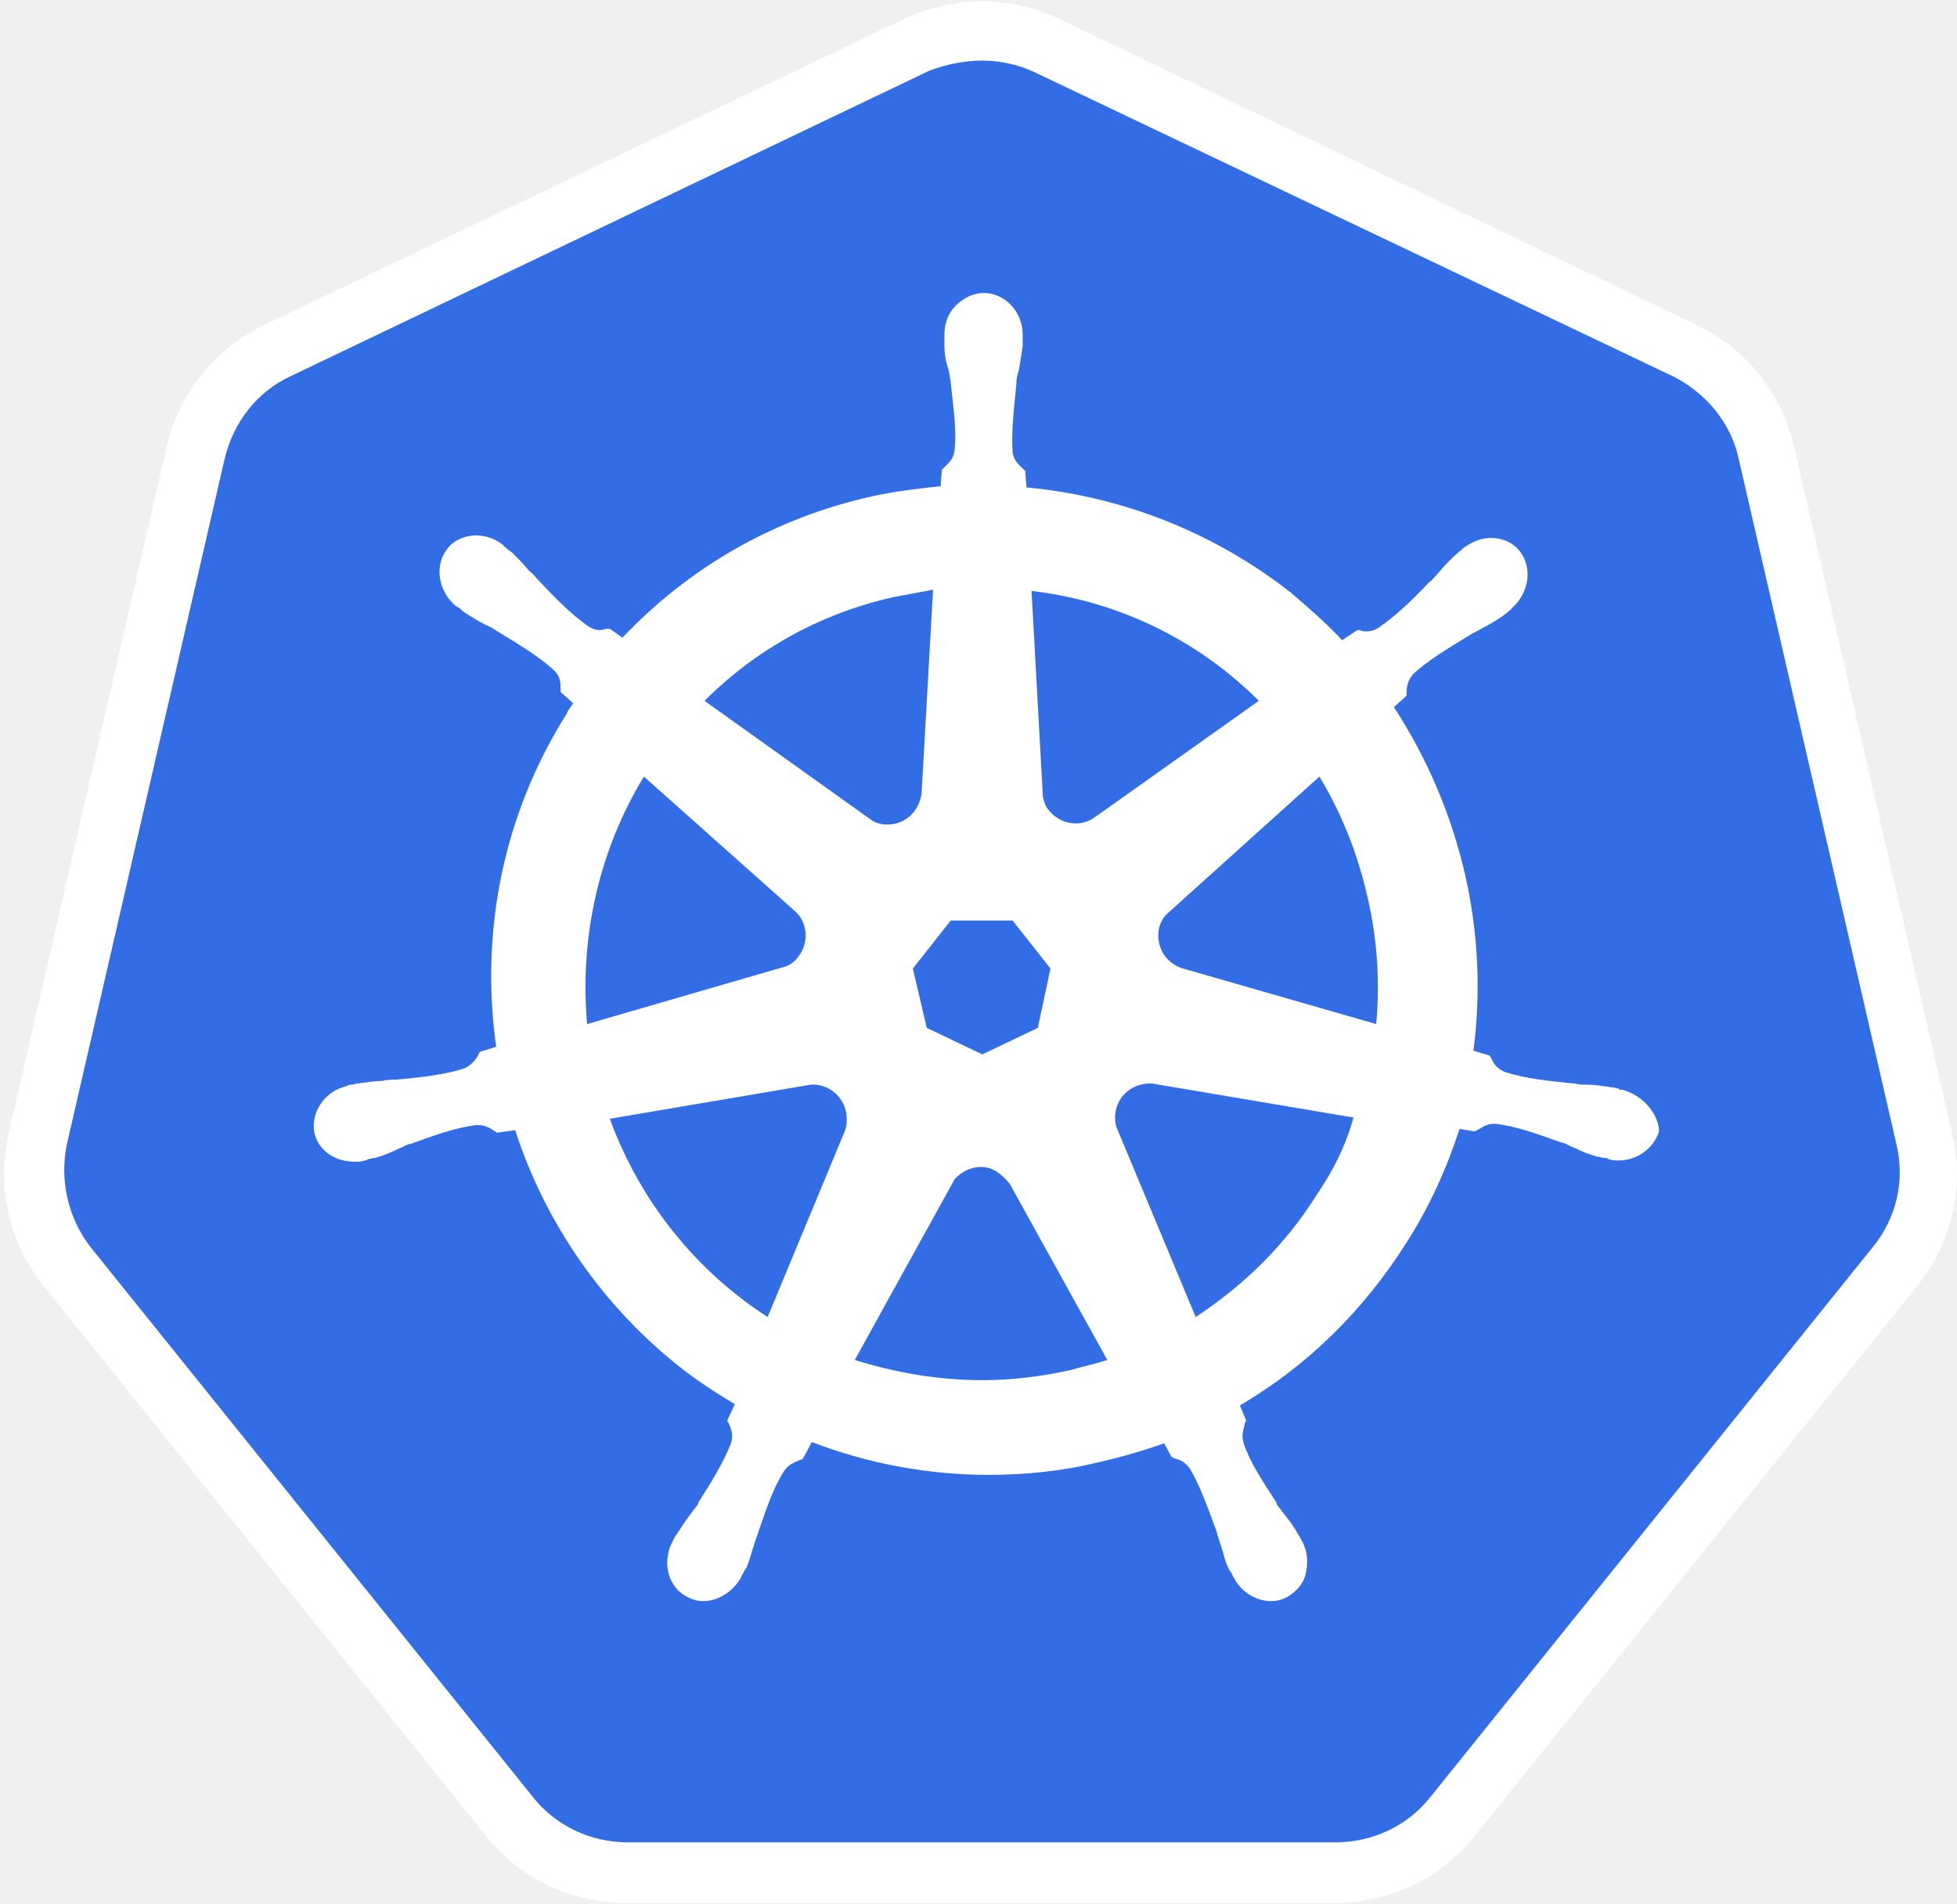
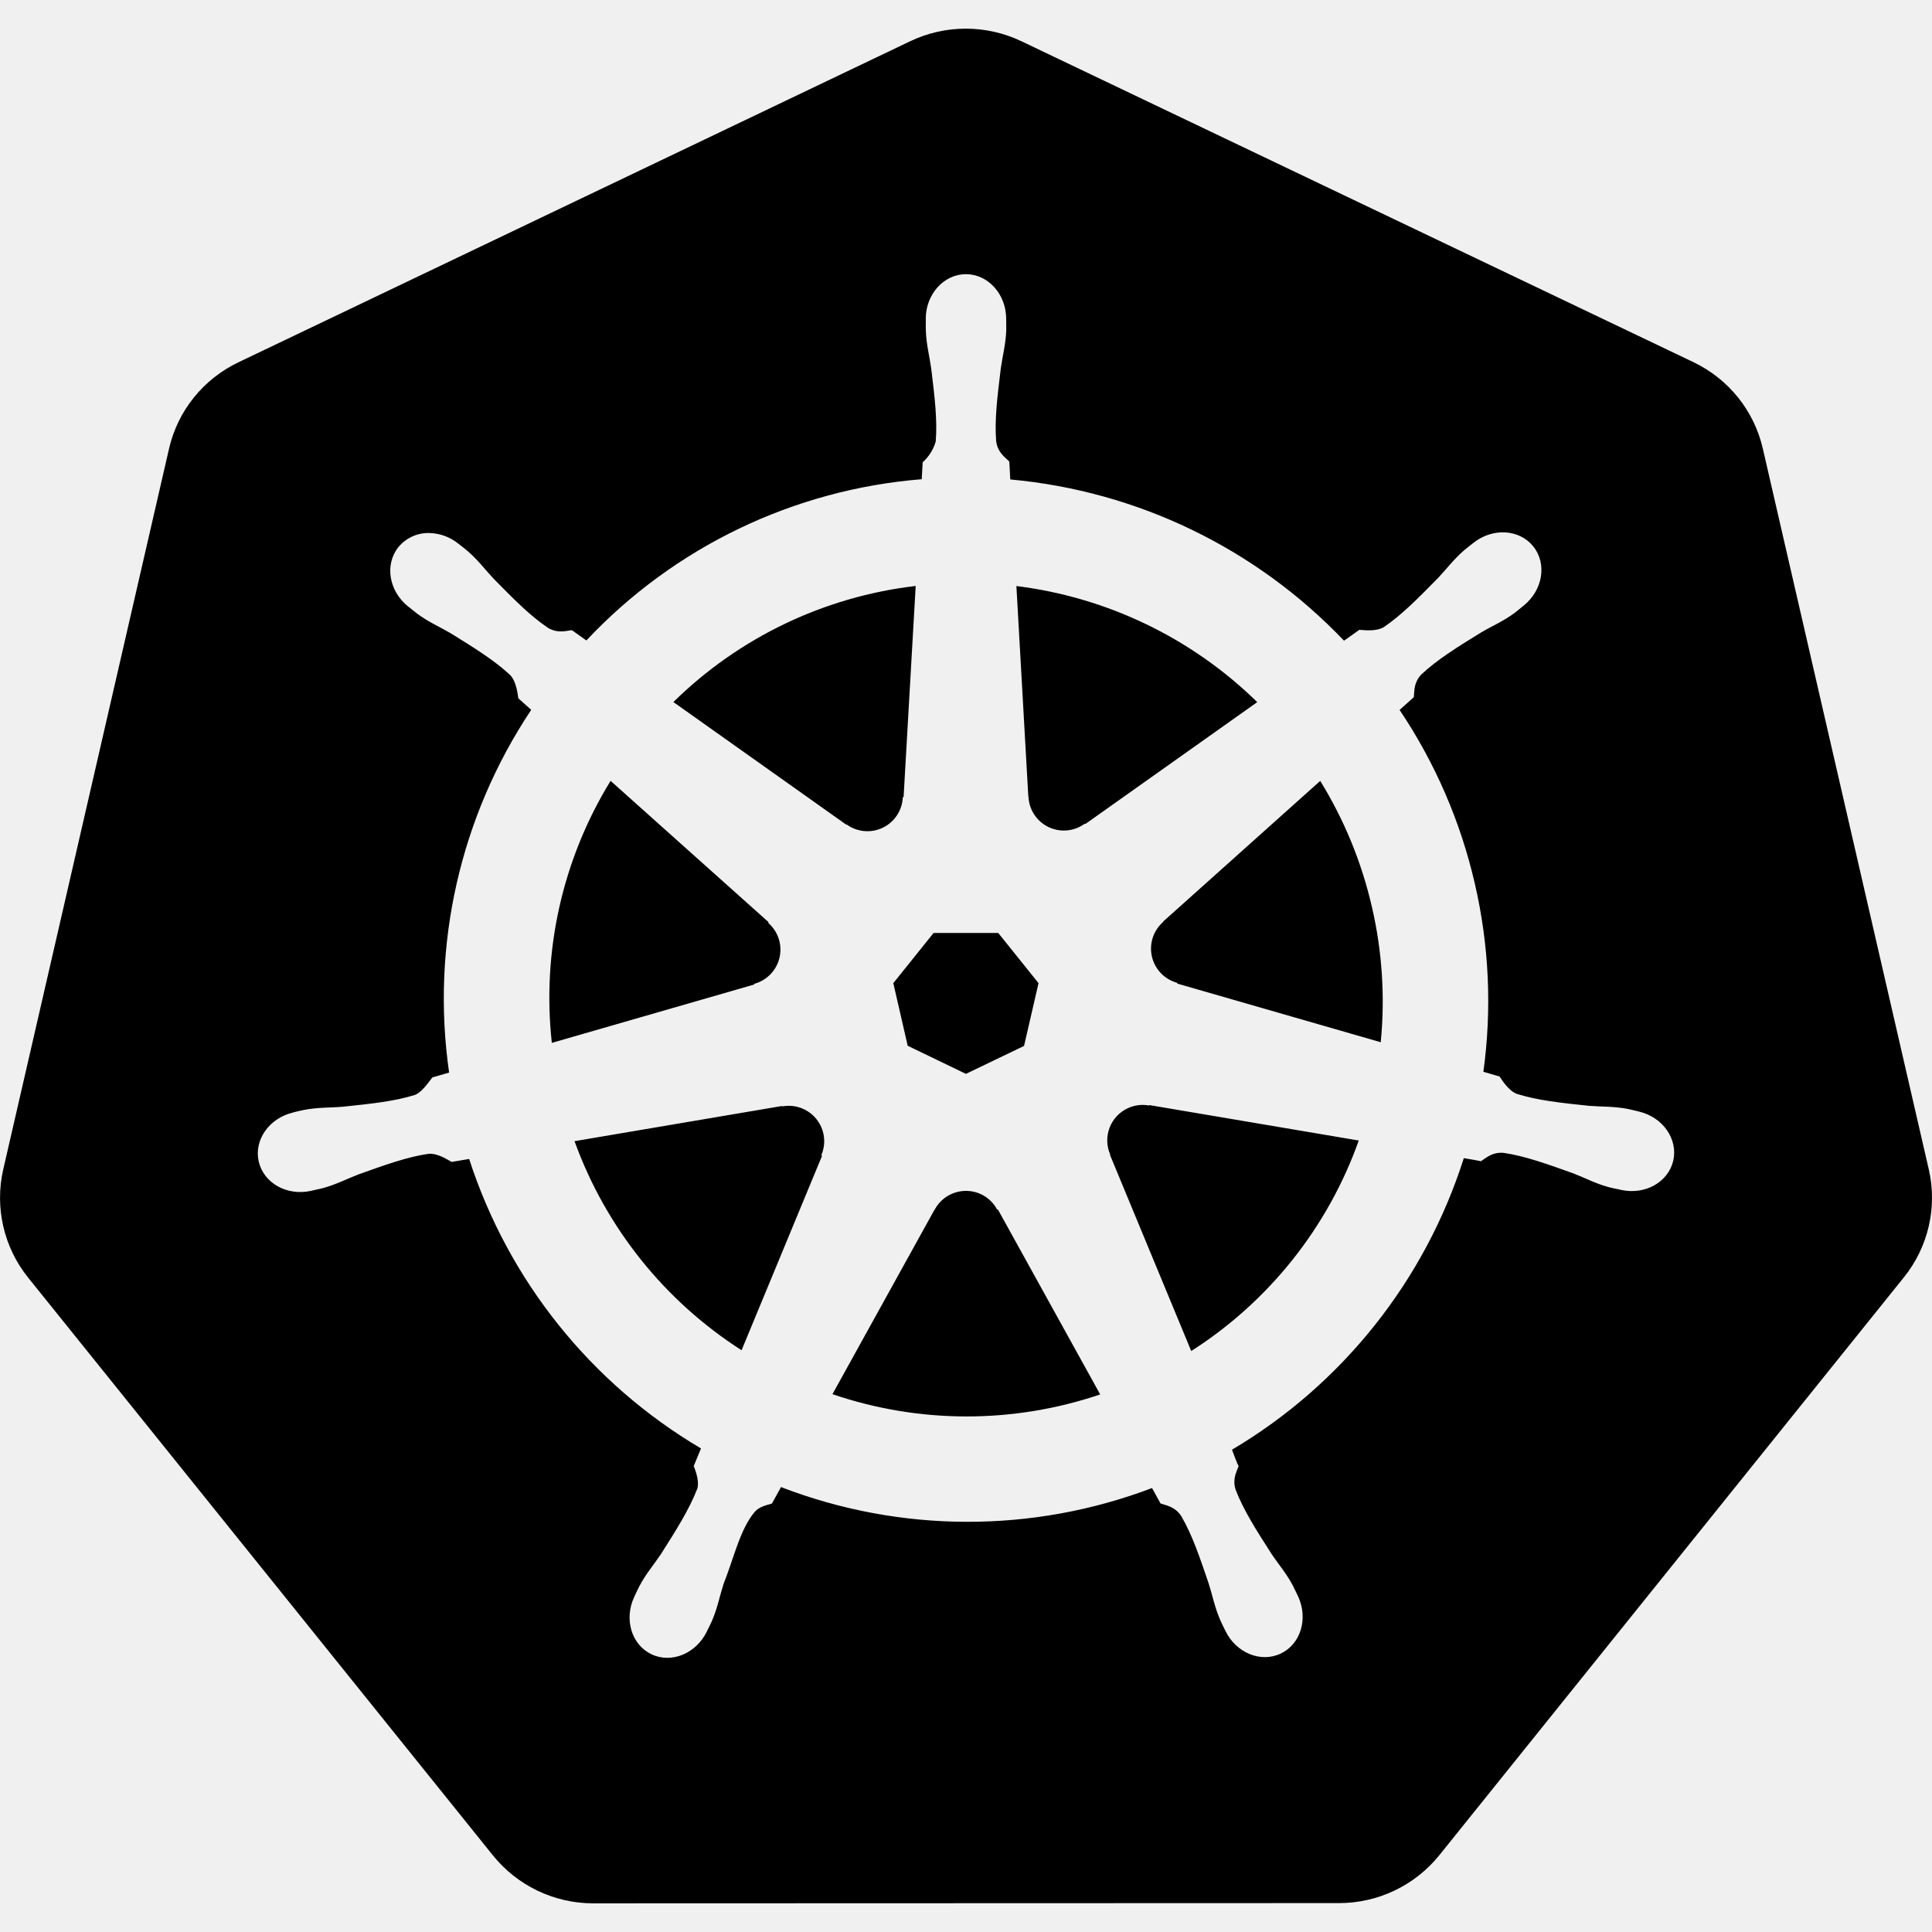
- <svg xmlns="http://www.w3.org/2000/svg" width="256" height="249" preserveAspectRatio="xMidYMid" viewBox="0 0 256 249">
-   <path fill="#326de6" d="M82.085 244.934c-5.946 0-11.561-2.642-15.36-7.432L8.92 165.657c-3.799-4.79-5.285-10.9-3.799-16.847l20.645-89.682c1.321-5.946 5.285-10.736 10.736-13.378l83.571-39.97c2.643-1.32 5.616-1.981 8.589-1.981s5.945.66 8.588 1.982l83.572 39.804c5.45 2.642 9.414 7.432 10.735 13.378l20.645 89.682c1.322 5.946 0 12.057-3.798 16.847l-57.807 71.845c-3.799 4.624-9.414 7.432-15.36 7.432z" />
-   <path fill="#fff" d="M128.495 7.928c2.313 0 4.625.495 6.772 1.486l83.572 39.804c4.294 2.147 7.597 6.111 8.588 10.736l20.645 89.682c1.156 4.79 0 9.745-3.138 13.543l-57.806 71.846c-2.973 3.798-7.598 5.945-12.387 5.945H82.085c-4.79 0-9.414-2.147-12.387-5.945l-57.806-71.846c-2.973-3.798-4.13-8.753-3.138-13.543l20.645-89.682c1.156-4.79 4.294-8.754 8.588-10.736L121.56 9.25c2.147-.826 4.624-1.321 6.936-1.321m0-7.763c-3.468 0-6.936.826-10.24 2.312l-83.571 39.97c-6.607 3.138-11.231 8.918-12.883 16.02L1.156 148.15c-1.651 7.102 0 14.369 4.625 20.15l57.806 71.845c4.46 5.615 11.231 8.753 18.333 8.753h92.655c7.102 0 13.874-3.138 18.333-8.753l57.807-71.846c4.624-5.615 6.276-13.047 4.624-20.15l-20.645-89.682c-1.651-7.102-6.276-12.882-12.882-16.02L138.57 2.476C135.432.991 131.964.165 128.495.165" />
-   <path fill="#fff" d="M212.232 142.534q-.248 0 0 0h-.165c-.165 0-.33 0-.33-.165-.33 0-.66-.165-.991-.165-1.156-.165-2.147-.33-3.138-.33-.496 0-.991 0-1.652-.166h-.165c-3.468-.33-6.276-.66-8.919-1.486-1.156-.496-1.486-1.156-1.817-1.817 0-.165-.165-.165-.165-.33l-2.147-.66a65.3 65.3 0 0 0-1.156-23.289 68 68 0 0 0-9.249-21.636l1.652-1.486v-.33c0-.826.165-1.652.825-2.478 1.982-1.817 4.46-3.303 7.433-5.12.495-.33.99-.495 1.486-.826.991-.495 1.817-.99 2.808-1.651.165-.165.495-.33.826-.66.165-.166.33-.166.33-.331 2.312-1.982 2.808-5.285 1.156-7.433-.826-1.156-2.312-1.816-3.799-1.816-1.32 0-2.477.495-3.633 1.321l-.33.33c-.33.165-.496.496-.826.661-.826.826-1.487 1.486-2.147 2.312-.33.33-.66.826-1.156 1.156-2.313 2.478-4.46 4.46-6.607 5.946q-.742.495-1.486.496c-.33 0-.661 0-.991-.166h-.33l-1.983 1.322c-2.147-2.312-4.459-4.294-6.771-6.276a65.96 65.96 0 0 0-34.519-13.709l-.165-2.147-.33-.33c-.496-.496-1.156-.991-1.322-2.147-.165-2.643.166-5.616.496-8.919v-.165c0-.496.165-1.156.33-1.652.165-.99.33-1.982.496-3.138v-1.486c0-2.973-2.313-5.45-5.12-5.45-1.322 0-2.643.66-3.634 1.651-.99.991-1.486 2.312-1.486 3.799v1.321c0 1.156.165 2.147.495 3.138.165.496.165.991.33 1.652v.165c.33 3.303.826 6.276.496 8.919-.165 1.156-.826 1.651-1.321 2.147l-.33.33-.166 2.147c-2.973.33-5.946.66-8.919 1.321-12.717 2.808-23.948 9.25-32.701 18.498l-1.652-1.156h-.33c-.33 0-.661.165-.991.165q-.743 0-1.487-.495c-2.147-1.486-4.294-3.634-6.606-6.111-.33-.33-.66-.826-1.156-1.156-.661-.826-1.322-1.487-2.148-2.312-.165-.166-.495-.33-.825-.661-.165-.165-.33-.165-.33-.33a5.77 5.77 0 0 0-3.634-1.322c-1.487 0-2.973.661-3.799 1.817-1.652 2.147-1.156 5.45 1.156 7.432.165 0 .165.166.33.166.33.165.496.495.826.66.991.66 1.817 1.156 2.808 1.652.496.165.991.495 1.487.826 2.972 1.816 5.45 3.303 7.432 5.12.826.825.826 1.651.826 2.477v.33l1.651 1.487c-.33.495-.66.826-.826 1.321-8.258 13.048-11.396 28.408-9.249 43.603l-2.147.66c0 .166-.165.166-.165.33-.33.661-.826 1.322-1.817 1.817-2.477.826-5.45 1.157-8.918 1.487h-.166c-.495 0-1.156 0-1.651.165-.991 0-1.982.165-3.138.33-.33 0-.66.166-.991.166-.165 0-.33 0-.496.165-2.973.66-4.79 3.468-4.294 6.11.496 2.313 2.643 3.8 5.285 3.8.496 0 .826 0 1.322-.166.165 0 .33 0 .33-.165.33 0 .66-.165.99-.165 1.157-.33 1.983-.66 2.974-1.156.495-.165.99-.496 1.486-.66h.165c3.138-1.157 5.946-2.148 8.589-2.478h.33c.991 0 1.652.495 2.147.826.165 0 .165.165.33.165l2.313-.33c3.964 12.221 11.561 23.122 21.636 31.05 2.312 1.816 4.624 3.303 7.102 4.79l-.991 2.146c0 .166.165.166.165.33.33.661.66 1.487.33 2.643-.99 2.478-2.477 4.955-4.294 7.763v.165c-.33.496-.66.826-.99 1.321-.661.826-1.157 1.652-1.818 2.643-.165.165-.33.495-.495.826 0 .165-.165.33-.165.33-1.321 2.808-.33 5.946 2.147 7.102q.99.496 1.982.496c1.982 0 3.964-1.322 4.955-3.139 0-.165.165-.33.165-.33.165-.33.33-.66.495-.826.496-1.156.661-1.982.991-2.973l.496-1.486c1.156-3.303 1.982-5.946 3.468-8.258.66-.991 1.487-1.156 2.147-1.487.165 0 .165 0 .33-.165l1.157-2.147c7.267 2.808 15.195 4.294 23.122 4.294 4.79 0 9.745-.495 14.37-1.651a73 73 0 0 0 8.588-2.478l.99 1.817c.166 0 .166 0 .331.165.826.165 1.486.496 2.147 1.487 1.321 2.312 2.312 5.12 3.468 8.258v.165l.496 1.486c.33.991.495 1.982.99 2.973.166.33.331.496.496.826 0 .165.166.33.166.33.99 1.982 2.972 3.139 4.954 3.139q.992 0 1.982-.496c1.156-.66 2.147-1.652 2.478-2.973.33-1.321.33-2.808-.33-4.129 0-.165-.166-.165-.166-.33-.165-.33-.33-.66-.495-.826-.496-.991-1.156-1.817-1.817-2.643-.33-.495-.66-.825-.99-1.32v-.166c-1.818-2.808-3.47-5.285-4.295-7.763-.33-1.156 0-1.816.165-2.642 0-.165.165-.165.165-.33l-.826-1.982c8.754-5.12 16.186-12.388 21.802-21.306 2.973-4.625 5.285-9.745 6.936-14.865l1.982.33c.166 0 .166-.165.33-.165.661-.33 1.157-.825 2.148-.825h.33c2.643.33 5.45 1.32 8.589 2.477h.165c.495.165.99.495 1.486.66.991.496 1.817.826 2.973 1.157.33 0 .66.165.991.165.165 0 .33 0 .495.165.496.165.826.165 1.322.165 2.477 0 4.624-1.651 5.285-3.798 0-1.982-1.817-4.625-4.79-5.45m-76.47-8.093-7.267 3.469-7.267-3.469-1.816-7.762 4.954-6.276h8.093l4.955 6.276zm43.108-17.176a52.1 52.1 0 0 1 1.156 16.68l-25.27-7.266c-2.312-.66-3.633-2.973-3.138-5.285.165-.661.496-1.322.991-1.817l19.985-18.003c2.807 4.625 4.954 9.91 6.276 15.69m-14.204-25.6-21.636 15.36c-1.817 1.156-4.295.825-5.781-.991-.495-.496-.66-1.157-.826-1.817l-1.486-26.922a50.13 50.13 0 0 1 29.729 14.37M116.769 78.12c1.817-.33 3.468-.66 5.285-.99l-1.486 26.425c-.165 2.312-1.982 4.294-4.46 4.294-.66 0-1.486-.165-1.982-.495L92.16 91.665c6.772-6.772 15.195-11.397 24.609-13.544m-32.537 23.453 19.654 17.507c1.817 1.487 1.982 4.294.496 6.111-.496.66-1.156 1.156-1.982 1.322l-25.6 7.432c-.991-11.231 1.486-22.627 7.432-32.372m-4.46 44.759 26.262-4.46c2.147-.165 4.129 1.322 4.624 3.469.165.99.165 1.817-.165 2.643l-10.075 24.278c-9.249-5.946-16.681-15.03-20.645-25.93m60.285 32.867c-3.799.826-7.598 1.321-11.562 1.321-5.78 0-11.396-.99-16.68-2.642l13.047-23.618c1.321-1.487 3.468-2.147 5.285-1.156a7 7 0 0 1 1.982 1.816l12.717 22.958c-1.486.495-3.138.826-4.79 1.321m32.206-22.957c-4.129 6.606-9.58 11.891-15.855 16.02l-10.405-24.94c-.496-1.981.33-4.128 2.312-5.12.66-.33 1.486-.495 2.312-.495l26.426 4.46c-.991 3.633-2.643 6.937-4.79 10.075" />
+ <svg xmlns="http://www.w3.org/2000/svg" fill="#000000" role="img" viewBox="0 0 24 24">
+   <path d="M10.204 14.35l.007.01-.999 2.413a5.171 5.171 0 0 1-2.075-2.597l2.578-.437.004.005a.44.44 0 0 1 .484.606zm-.833-2.129a.44.44 0 0 0 .173-.756l.002-.011L7.585 9.7a5.143 5.143 0 0 0-.73 3.255l2.514-.725.002-.009zm1.145-1.98a.44.44 0 0 0 .699-.337l.01-.005.15-2.62a5.144 5.144 0 0 0-3.01 1.442l2.147 1.523.004-.002zm.76 2.75l.723.349.722-.347.18-.78-.5-.623h-.804l-.5.623.179.779zm1.5-3.095a.44.44 0 0 0 .7.336l.008.003 2.134-1.513a5.188 5.188 0 0 0-2.992-1.442l.148 2.615.002.001zm10.876 5.97l-5.773 7.181a1.6 1.6 0 0 1-1.248.594l-9.261.003a1.6 1.6 0 0 1-1.247-.596l-5.776-7.18a1.583 1.583 0 0 1-.307-1.34L2.1 5.573c.108-.47.425-.864.863-1.073L11.305.513a1.606 1.606 0 0 1 1.385 0l8.345 3.985c.438.209.755.604.863 1.073l2.062 8.955c.108.47-.005.963-.308 1.34zm-3.289-2.057c-.042-.01-.103-.026-.145-.034-.174-.033-.315-.025-.479-.038-.35-.037-.638-.067-.895-.148-.105-.04-.18-.165-.216-.216l-.201-.059a6.45 6.45 0 0 0-.105-2.332 6.465 6.465 0 0 0-.936-2.163c.052-.047.15-.133.177-.159.008-.09.001-.183.094-.282.197-.185.444-.338.743-.522.142-.084.273-.137.415-.242.032-.024.076-.062.11-.089.24-.191.295-.52.123-.736-.172-.216-.506-.236-.745-.045-.034.027-.08.062-.111.088-.134.116-.217.23-.33.35-.246.25-.45.458-.673.609-.097.056-.239.037-.303.033l-.19.135a6.545 6.545 0 0 0-4.146-2.003l-.012-.223c-.065-.062-.143-.115-.163-.25-.022-.268.015-.557.057-.905.023-.163.061-.298.068-.475.001-.04-.001-.099-.001-.142 0-.306-.224-.555-.5-.555-.275 0-.499.249-.499.555l.001.014c0 .041-.002.092 0 .128.006.177.044.312.067.475.042.348.078.637.056.906a.545.545 0 0 1-.162.258l-.012.211a6.424 6.424 0 0 0-4.166 2.003 8.373 8.373 0 0 1-.18-.128c-.09.012-.18.04-.297-.029-.223-.15-.427-.358-.673-.608-.113-.12-.195-.234-.329-.349-.03-.026-.077-.062-.111-.088a.594.594 0 0 0-.348-.132.481.481 0 0 0-.398.176c-.172.216-.117.546.123.737l.007.005.104.083c.142.105.272.159.414.242.299.185.546.338.743.522.076.082.09.226.1.288l.16.143a6.462 6.462 0 0 0-1.02 4.506l-.208.06c-.055.072-.133.184-.215.217-.257.081-.546.11-.895.147-.164.014-.305.006-.48.039-.037.007-.09.02-.133.03l-.004.002-.007.002c-.295.071-.484.342-.423.608.061.267.349.429.645.365l.007-.001.01-.003.129-.029c.17-.046.294-.113.448-.172.33-.118.604-.217.87-.256.112-.009.23.069.288.101l.217-.037a6.5 6.5 0 0 0 2.88 3.596l-.09.218c.033.084.069.199.044.282-.097.252-.263.517-.452.813-.091.136-.185.242-.268.399-.02.037-.045.095-.064.134-.128.275-.034.591.213.71.248.12.556-.007.69-.282v-.002c.02-.039.046-.09.062-.127.07-.162.094-.301.144-.458.132-.332.205-.68.387-.897.05-.06.13-.082.215-.105l.113-.205a6.453 6.453 0 0 0 4.609.012l.106.192c.086.028.18.042.256.155.136.232.229.507.342.84.05.156.074.295.145.457.016.037.043.09.062.129.133.276.442.402.69.282.247-.118.341-.435.213-.71-.02-.039-.045-.096-.065-.134-.083-.156-.177-.261-.268-.398-.19-.296-.346-.541-.443-.793-.04-.13.007-.21.038-.294-.018-.022-.059-.144-.083-.202a6.499 6.499 0 0 0 2.88-3.622c.064.01.176.03.213.038.075-.05.144-.114.28-.104.266.039.54.138.87.256.154.06.277.128.448.173.036.01.088.019.13.028l.009.003.007.001c.297.064.584-.098.645-.365.06-.266-.128-.537-.423-.608zM16.4 9.701l-1.95 1.746v.005a.44.44 0 0 0 .173.757l.003.01 2.526.728a5.199 5.199 0 0 0-.108-1.674A5.208 5.208 0 0 0 16.4 9.7zm-4.013 5.325a.437.437 0 0 0-.404-.232.44.44 0 0 0-.372.233h-.002l-1.268 2.292a5.164 5.164 0 0 0 3.326.003l-1.27-2.296h-.01zm1.888-1.293a.44.44 0 0 0-.27.036.44.44 0 0 0-.214.572l-.003.004 1.01 2.438a5.15 5.15 0 0 0 2.081-2.615l-2.6-.44-.004.005z" />
</svg>
